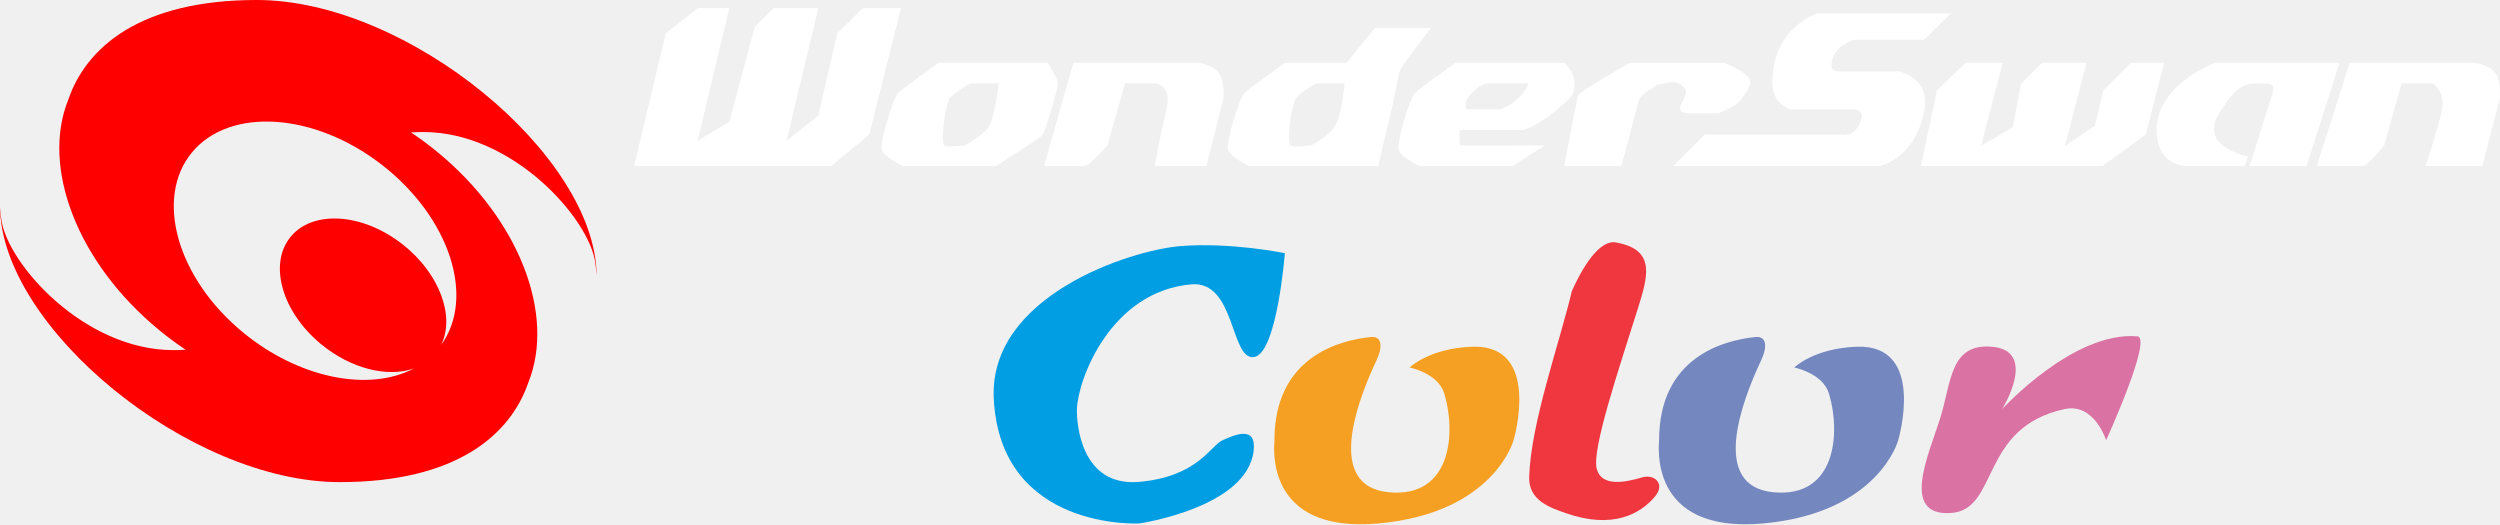
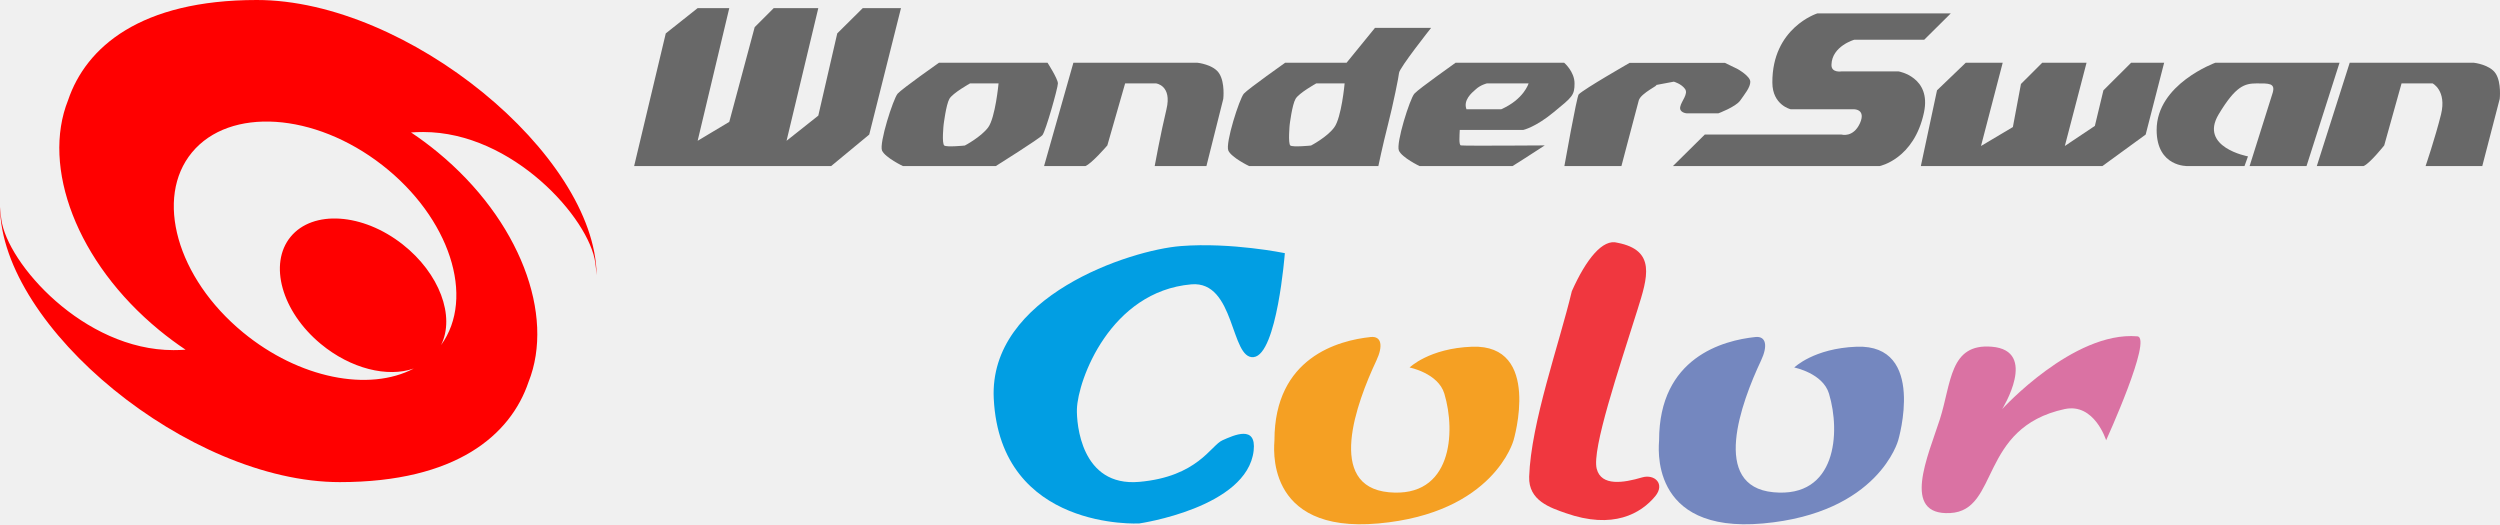
- <svg xmlns="http://www.w3.org/2000/svg" width="759.604" height="159.302" viewBox="-90.674 86 759.604 159.302">
-   <path fill="red" d="M34.216 126.241a51.57 51.57 0 0 1 3.706-.127c27.223 0 50.532 26.348 52.282 39.772.186 1.401.312 2.661.399 3.735C90.238 133.037 33.181 86-12.63 86c-35.406 0-51.91 14.336-57.354 30.431-8.116 20.308 2.598 49.249 27.652 69.85a101.622 101.622 0 0 0 8.042 5.972 54.694 54.694 0 0 1-3.701.126c-27.222 0-50.538-26.353-52.286-39.776a73.737 73.737 0 0 1-.396-3.735c.362 36.583 57.423 83.619 103.23 83.619 35.406 0 51.909-14.331 57.359-30.43 8.11-20.308-2.597-49.244-27.656-69.851a100.64 100.64 0 0 0-8.044-5.965zm-51.026 60.777c-20.162-16.572-26.949-40.929-15.523-54.718 11.44-13.808 37.154-12.217 57.809 3.867 20.493 15.967 28.379 40.206 17.857 54.685 4.355-8.711-.45-21.778-11.666-30.597-12.163-9.561-27.305-10.508-34.043-2.3-6.729 8.198-2.729 22.671 9.145 32.525 9.146 7.588 20.327 10.274 28.283 7.491-13.557 7.148-34.796 3.08-51.862-10.953z" />
-   <path fill="#F0373F" d="M400.795 159.762c-4.492-1.324-9.556 5.023-13.879 14.709-3.852 16.146-12.414 39.951-12.965 56.377-.25 7.289 6.479 9.426 11.051 11.039 14.471 5.105 22.934.111 27.243-5.104 3.1-3.74-.179-6.859-4.021-5.715-5.556 1.643-12.344 2.758-13.746-2.607-1.545-5.916 6.688-30.225 12.373-48.324 3.108-9.879 5.736-18.08-6.056-20.375z" />
-   <path fill="#F5A023" d="M325.816 188.401c-9.795 1.012-29.26 6.195-29.26 31.375 0 1.186-3.551 28.43 31.586 25.271 35.148-3.16 41.064-25.271 41.064-25.271s8.693-29.221-12.636-28.428c-13.017.48-18.952 6.316-18.952 6.316s8.684 1.705 10.559 7.941c3.561 11.822 2.247 31.77-16.876 29.963-19.192-1.813-9.817-27.166-3.77-40.021 2.088-4.42 1.574-7.488-1.715-7.146z" />
-   <path fill="#7487BF" d="M442.691 188.401c-9.797 1.012-29.263 6.195-29.263 31.375 0 1.186-3.549 28.43 31.587 25.271 35.147-3.16 41.065-25.271 41.065-25.271s8.692-29.221-12.636-28.428c-13.017.48-18.951 6.316-18.951 6.316s8.682 1.705 10.557 7.941c3.562 11.822 2.247 31.77-16.876 29.963-19.192-1.813-9.817-27.166-3.771-40.021 2.09-4.42 1.577-7.488-1.712-7.146z" />
-   <path fill="#019EE3" d="M211.271 207.143c-1.574-31.197 41.515-45.195 56.857-46.379 15.354-1.194 31.588 2.154 31.588 2.154s-2.367 30.797-9.477 31.588c-7.1.793-5.525-23.295-18.953-22.109-24.588 2.166-34.455 28.969-34.747 37.902-.129 4.322 1.194 23.686 18.953 22.111 17.769-1.586 21.72-11.061 25.27-12.635 3.56-1.586 10.368-4.703 9.477 3.158-1.966 17.367-34.746 22.111-34.746 22.111s-42.177 2.328-44.222-37.901z" />
-   <path fill="#DA72A3" d="M501.876 241.887c-15.004.793-6.711-17.377-3.159-28.428 3.56-11.063 2.907-23.184 15.793-22.111 14.249 1.176 3.158 18.953 3.158 18.953s21.641-23.734 41.063-22.109c4.743.389-9.477 31.586-9.477 31.586s-3.551-11.451-12.634-9.477c-26.112 5.676-19.735 30.795-34.744 31.586z" />
-   <g fill="#fff">
-     <path d="M102 136.463l9.615-40.314 9.684-7.684h9.612l-9.612 40.313 9.612-5.753 7.717-28.771 5.789-5.789h13.544l-9.648 40.313 9.648-7.649 5.755-24.98 7.754-7.684h11.613l-9.647 38.42-11.581 9.578zM492.958 136.463l4.913-23.015 8.734-8.387h11.227l-6.594 25.297 9.682-5.754 2.456-13.087 6.458-6.456h13.472l-6.598 25.297 9.125-6.106 2.596-10.804 8.419-8.387h10.035l-5.613 21.824-13.157 9.578zM417.63 136.463l9.683-9.578h41.543s3.575 1.053 5.615-3.473c1.857-4.213-1.756-4.213-1.756-4.213H453.42s-5.543-1.265-5.578-8.07c-.104-16.733 13.648-21.051 13.648-21.051h40.556l-8.067 8h-21.264s-6.771 1.93-6.913 7.58c-.104 2.562 3.054 2.035 3.054 2.035h17.33s10.034 1.684 7.721 12.49c-3.021 14.21-13.475 16.279-13.475 16.279H417.63v.001z" />
-     <path d="M384.648 136.463h17.33l5.266-19.928c.632-2.316 6.736-4.945 5.124-4.668-1.58.281 5.543-1.054 5.543-1.054s2.243.632 3.368 2.177c1.158 1.508-1.125 3.754-1.44 5.51-.313 1.752 1.931 1.928 1.931 1.928h9.684s5.196-1.928 6.601-3.857c1.369-1.964 3.084-4 3.084-5.72s-3.823-3.858-3.823-3.858l-3.896-1.896h-28.945s-13.854 7.933-15.471 9.579c-.566.491-4.356 21.787-4.356 21.787zM182.063 114.463c-1.332 1.543-5.682 15.088-4.735 17.297.981 2.143 6.35 4.701 6.35 4.701h28.208s13.157-8.246 14.174-9.404c.983-1.191 4.702-14.35 4.702-15.721 0-1.369-3.157-6.278-3.157-6.278h-32.98c0 .003-11.189 7.862-12.562 9.405zm22-3.121h8.668s-.982 10.422-3.157 13.365c-2.21 2.949-7.087 5.51-7.087 5.51s-5.473.563-6.245 0c-.808-.631-.211-6.28-.211-6.28s.737-6.104 1.754-7.894c.983-1.753 6.278-4.701 6.278-4.701zM287.251 114.463c-1.333 1.543-5.683 15.088-4.701 17.297.982 2.143 6.315 4.701 6.315 4.701h39.26s1.299-6.246 2.914-12.563c1.542-5.931 3.368-15.048 3.368-15.72 0-1.404 9.754-13.717 9.754-13.717h-17.054l-8.627 10.594h-18.668c.038.006-11.155 7.865-12.561 9.408zm21.999-3.121h8.63s-.948 10.422-3.159 13.365c-2.142 2.949-7.052 5.51-7.052 5.51s-5.473.563-6.281 0c-.737-.631-.209-6.28-.209-6.28s.737-6.104 1.789-7.894c.983-1.753 6.282-4.701 6.282-4.701zM226.555 136.463l8.911-31.402h37.683s4.982.525 6.666 3.333c1.754 2.81 1.193 7.649 1.193 7.649l-5.123 20.42h-15.719s1.825-9.998 3.579-17.264c1.754-7.264-3.157-7.857-3.157-7.857h-9.402l-5.403 18.84s-4.702 5.473-6.666 6.281h-12.562zM613.265 136.463l10.001-31.402h37.684s4.945.525 6.701 3.333c1.756 2.81 1.193 7.649 1.193 7.649l-5.3 20.42h-17.226s2.875-8.42 4.7-15.721c1.755-7.228-2.563-9.402-2.563-9.402h-9.438l-5.265 18.84s-4.348 5.474-6.278 6.281h-14.212v.002h.003zM339.071 114.463c-1.37 1.543-5.647 15.088-4.699 17.297.946 2.143 6.278 4.701 6.278 4.701h28.246s5.613-3.51 9.791-6.281c0 0-24.002.176-25.475 0-.665-.07-.42-2.979-.35-4.699h19.296s3.719-.809 9.262-5.404c5.617-4.595 6.315-5.089 6.315-8.736 0-3.611-3.158-6.281-3.158-6.281H351.6c.068.001-11.159 7.86-12.529 9.403zm22.036-3.121h12.666s-1.403 4.809-8.314 7.857h-10.561c-1.019-2.734 1.474-4.91 2.877-6.105 1.473-1.332 3.332-1.752 3.332-1.752zM592.846 136.463s5.333-16.877 7.02-22.28c.842-2.946-1.123-2.841-4.844-2.841-3.722 0-6.422.806-11.578 9.4-6.035 10.035 8.91 12.772 8.91 12.772l-1.054 2.944h-17.259s-9.439.388-9.439-10.979c0-13.964 17.856-20.423 17.856-20.423h37.717l-10.033 31.402h-17.296v.005z" />
+ <svg xmlns="http://www.w3.org/2000/svg" version="1.1" id="Layer_1" x="0px" y="0px" width="759.604px" height="159.302px" viewBox="-90.674 86 759.604 159.302" enable-background="new -90.674 86 759.604 159.302" xml:space="preserve">
+   <g>
+     <path fill="#FF0000" d="M34.216,126.241c1.222-0.088,2.456-0.127,3.706-0.127c27.223,0,50.532,26.348,52.282,39.772   c0.186,1.401,0.312,2.661,0.399,3.735C90.238,133.037,33.181,86-12.63,86c-35.406,0-51.91,14.336-57.354,30.431   c-8.116,20.308,2.598,49.249,27.652,69.85c2.622,2.153,5.308,4.146,8.042,5.972c-1.226,0.083-2.456,0.126-3.701,0.126   c-27.222,0-50.538-26.353-52.286-39.776c-0.181-1.401-0.313-2.656-0.396-3.735c0.362,36.583,57.423,83.619,103.23,83.619   c35.406,0,51.909-14.331,57.359-30.43c8.11-20.308-2.597-49.244-27.656-69.851C39.642,130.054,36.951,128.066,34.216,126.241z    M-16.81,187.018c-20.162-16.572-26.949-40.929-15.523-54.718c11.44-13.808,37.154-12.217,57.809,3.867   c20.493,15.967,28.379,40.206,17.857,54.685c4.355-8.711-0.45-21.778-11.666-30.597c-12.163-9.561-27.305-10.508-34.043-2.3   c-6.729,8.198-2.729,22.671,9.145,32.525c9.146,7.588,20.327,10.274,28.283,7.491C21.495,205.119,0.256,201.051-16.81,187.018z" />
+     <g>
+       <path fill="#F0373F" d="M400.795,159.762c-4.492-1.324-9.556,5.023-13.879,14.709c-3.852,16.146-12.414,39.951-12.965,56.377    c-0.25,7.289,6.479,9.426,11.051,11.039c14.471,5.105,22.934,0.111,27.243-5.104c3.1-3.74-0.179-6.859-4.021-5.715    c-5.556,1.643-12.344,2.758-13.746-2.607c-1.545-5.916,6.688-30.225,12.373-48.324    C409.959,170.258,412.587,162.057,400.795,159.762z" />
+       <path fill="#F5A023" d="M325.816,188.401c-9.795,1.012-29.26,6.195-29.26,31.375c0,1.186-3.551,28.43,31.586,25.271    c35.148-3.16,41.064-25.271,41.064-25.271s8.693-29.221-12.636-28.428c-13.017,0.48-18.952,6.316-18.952,6.316    s8.684,1.705,10.559,7.941c3.561,11.822,2.247,31.77-16.876,29.963c-19.192-1.813-9.817-27.166-3.77-40.021    C329.619,191.127,329.105,188.059,325.816,188.401z" />
+       <path fill="#7487BF" d="M442.691,188.401c-9.797,1.012-29.263,6.195-29.263,31.375c0,1.186-3.549,28.43,31.587,25.271    c35.147-3.16,41.065-25.271,41.065-25.271s8.692-29.221-12.636-28.428c-13.017,0.48-18.951,6.316-18.951,6.316    s8.682,1.705,10.557,7.941c3.562,11.822,2.247,31.77-16.876,29.963c-19.192-1.813-9.817-27.166-3.771-40.021    C446.493,191.127,445.98,188.059,442.691,188.401z" />
+       <path fill="#019EE3" d="M211.271,207.143c-1.574-31.197,41.515-45.195,56.857-46.379c15.354-1.194,31.588,2.154,31.588,2.154    s-2.367,30.797-9.477,31.588c-7.1,0.793-5.525-23.295-18.953-22.109c-24.588,2.166-34.455,28.969-34.747,37.902    c-0.129,4.322,1.194,23.686,18.953,22.111c17.769-1.586,21.72-11.061,25.27-12.635c3.56-1.586,10.368-4.703,9.477,3.158    c-1.966,17.367-34.746,22.111-34.746,22.111S213.316,247.372,211.271,207.143z" />
+       <path fill="#DA72A3" d="M501.876,241.887c-15.004,0.793-6.711-17.377-3.159-28.428c3.56-11.063,2.907-23.184,15.793-22.111    c14.249,1.176,3.158,18.953,3.158,18.953s21.641-23.734,41.063-22.109c4.743,0.389-9.477,31.586-9.477,31.586    s-3.551-11.451-12.634-9.477C510.508,215.977,516.885,241.096,501.876,241.887z" />
+     </g>
+     <g>
+       <polygon fill="#686868" points="102,136.463 111.615,96.149 121.299,88.465 130.911,88.465 121.299,128.778 130.911,123.025     138.628,94.254 144.417,88.465 157.961,88.465 148.313,128.778 157.961,121.129 163.716,96.149 171.47,88.465 183.083,88.465     173.436,126.885 161.855,136.463   " />
+       <polygon fill="#686868" points="492.958,136.463 497.871,113.448 506.605,105.061 517.832,105.061 511.238,130.358     520.92,124.604 523.376,111.517 529.834,105.061 543.306,105.061 536.708,130.358 545.833,124.252 548.429,113.448     556.848,105.061 566.883,105.061 561.27,126.885 548.113,136.463   " />
+       <path fill="#686868" d="M417.63,136.463l9.683-9.578h41.543c0,0,3.575,1.053,5.615-3.473c1.857-4.213-1.756-4.213-1.756-4.213    H453.42c0,0-5.543-1.265-5.578-8.07c-0.104-16.733,13.648-21.051,13.648-21.051h40.556l-8.067,8h-21.264    c0,0-6.771,1.93-6.913,7.58c-0.104,2.562,3.054,2.035,3.054,2.035h17.33c0,0,10.034,1.684,7.721,12.49    c-3.021,14.21-13.475,16.279-13.475,16.279H417.63L417.63,136.463z" />
+       <path fill="#686868" d="M384.648,136.463h17.33l5.266-19.928c0.632-2.316,6.736-4.945,5.124-4.668    c-1.58,0.281,5.543-1.054,5.543-1.054s2.243,0.632,3.368,2.177c1.158,1.508-1.125,3.754-1.44,5.51    c-0.313,1.752,1.931,1.928,1.931,1.928h9.684c0,0,5.196-1.928,6.601-3.857c1.369-1.964,3.084-4,3.084-5.72    s-3.823-3.858-3.823-3.858l-3.896-1.896h-28.945c0,0-13.854,7.933-15.471,9.579C388.438,115.167,384.648,136.463,384.648,136.463z    " />
+       <path fill="#686868" d="M182.063,114.463c-1.332,1.543-5.682,15.088-4.735,17.297c0.981,2.143,6.35,4.701,6.35,4.701h28.208    c0,0,13.157-8.246,14.174-9.404c0.983-1.191,4.702-14.35,4.702-15.721c0-1.369-3.157-6.278-3.157-6.278h-32.98    C194.625,105.061,183.436,112.92,182.063,114.463z M204.063,111.342h8.668c0,0-0.982,10.422-3.157,13.365    c-2.21,2.949-7.087,5.51-7.087,5.51s-5.473,0.563-6.245,0c-0.808-0.631-0.211-6.28-0.211-6.28s0.737-6.104,1.754-7.894    C198.768,114.29,204.063,111.342,204.063,111.342z" />
+       <path fill="#686868" d="M287.251,114.463c-1.333,1.543-5.683,15.088-4.701,17.297c0.982,2.143,6.315,4.701,6.315,4.701h39.26    c0,0,1.299-6.246,2.914-12.563c1.542-5.931,3.368-15.048,3.368-15.72c0-1.404,9.754-13.717,9.754-13.717h-17.054l-8.627,10.594    h-18.668C299.85,105.061,288.657,112.92,287.251,114.463z M309.25,111.342h8.63c0,0-0.948,10.422-3.159,13.365    c-2.142,2.949-7.052,5.51-7.052,5.51s-5.473,0.563-6.281,0c-0.737-0.631-0.209-6.28-0.209-6.28s0.737-6.104,1.789-7.894    C303.951,114.29,309.25,111.342,309.25,111.342z" />
+       <path fill="#686868" d="M226.555,136.463l8.911-31.402h37.683c0,0,4.982,0.525,6.666,3.333c1.754,2.81,1.193,7.649,1.193,7.649    l-5.123,20.42h-15.719c0,0,1.825-9.998,3.579-17.264c1.754-7.264-3.157-7.857-3.157-7.857h-9.402l-5.403,18.84    c0,0-4.702,5.473-6.666,6.281H226.555z" />
+       <path fill="#686868" d="M613.265,136.463l10.001-31.402h37.684c0,0,4.945,0.525,6.701,3.333c1.756,2.81,1.193,7.649,1.193,7.649    l-5.3,20.42h-17.226c0,0,2.875-8.42,4.7-15.721c1.755-7.228-2.563-9.402-2.563-9.402h-9.438l-5.265,18.84    c0,0-4.348,5.474-6.278,6.281h-14.212v0.002H613.265z" />
+       <path fill="#686868" d="M339.071,114.463c-1.37,1.543-5.647,15.088-4.699,17.297c0.946,2.143,6.278,4.701,6.278,4.701h28.246    c0,0,5.613-3.51,9.791-6.281c0,0-24.002,0.176-25.475,0c-0.665-0.07-0.42-2.979-0.35-4.699h19.296c0,0,3.719-0.809,9.262-5.404    c5.617-4.595,6.315-5.089,6.315-8.736c0-3.611-3.158-6.281-3.158-6.281H351.6C351.668,105.061,340.441,112.92,339.071,114.463z     M361.107,111.342h12.666c0,0-1.403,4.809-8.314,7.857h-10.561c-1.019-2.734,1.474-4.91,2.877-6.105    C359.248,111.762,361.107,111.342,361.107,111.342z" />
+       <path fill="#686868" d="M592.846,136.463c0,0,5.333-16.877,7.02-22.28c0.842-2.946-1.123-2.841-4.844-2.841    c-3.722,0-6.422,0.806-11.578,9.4c-6.035,10.035,8.91,12.772,8.91,12.772l-1.054,2.944h-17.259c0,0-9.439,0.388-9.439-10.979    c0-13.964,17.856-20.423,17.856-20.423h37.717l-10.033,31.402h-17.296V136.463L592.846,136.463z" />
+     </g>
  </g>
</svg>
